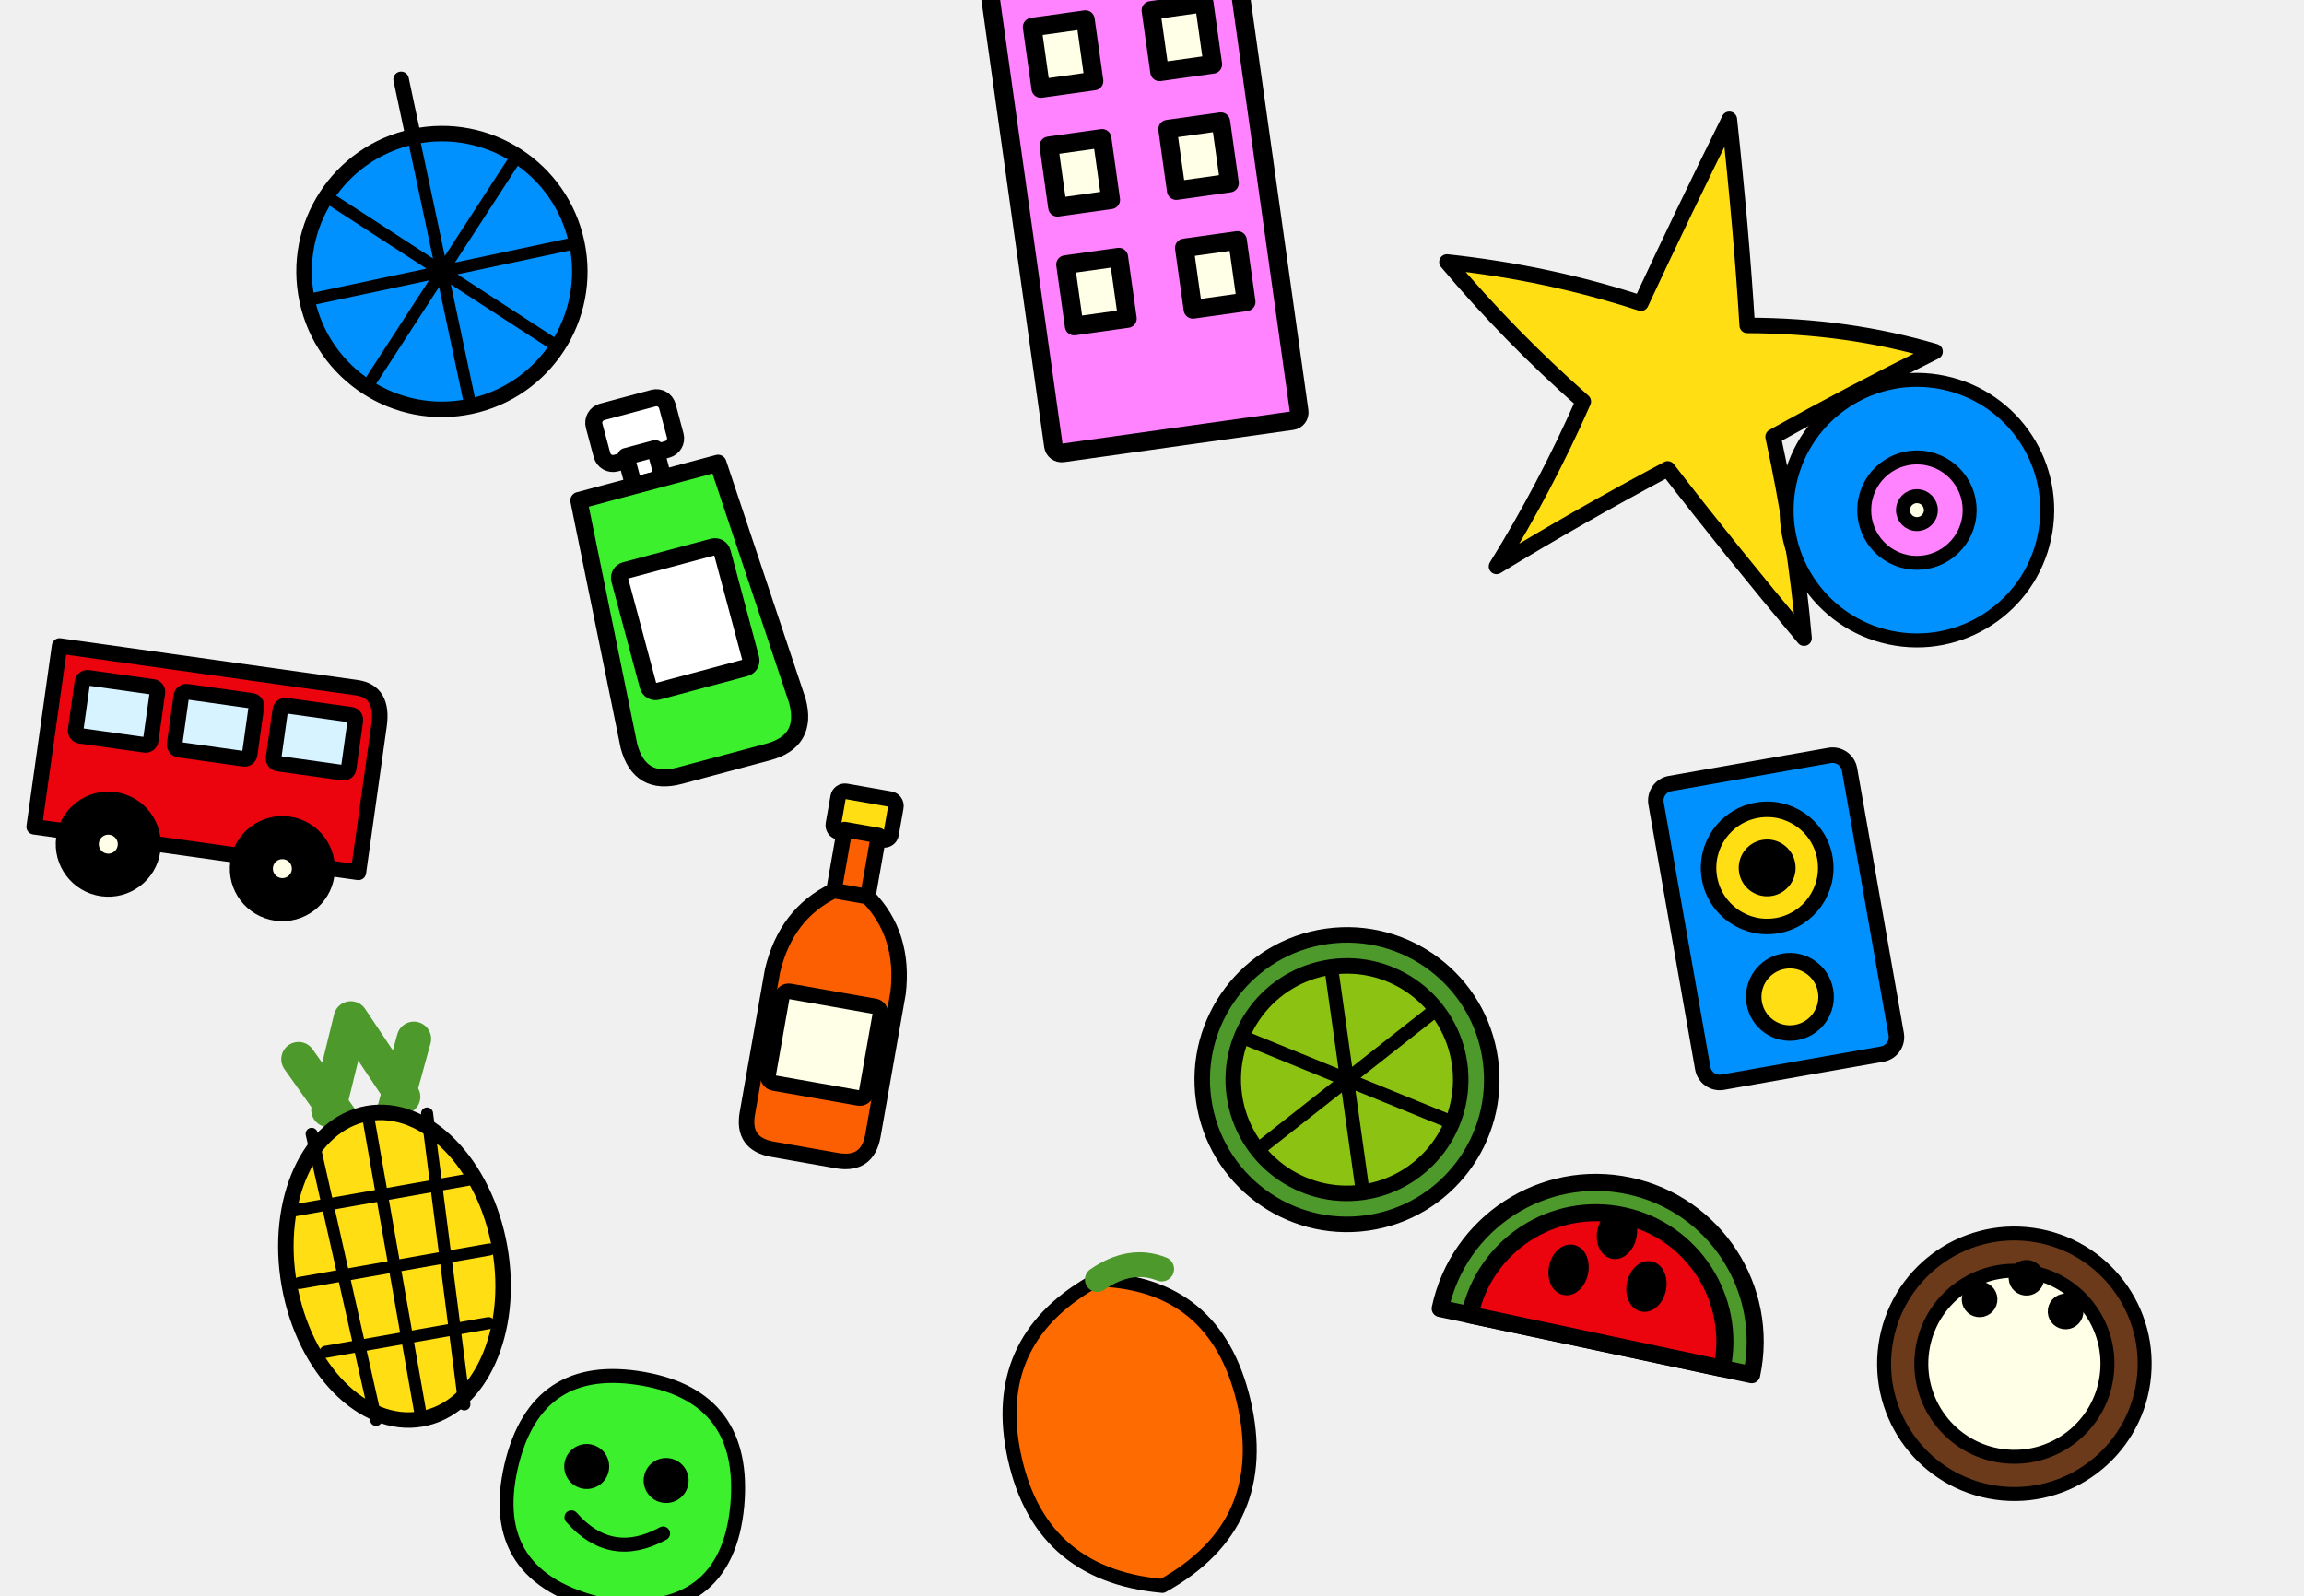
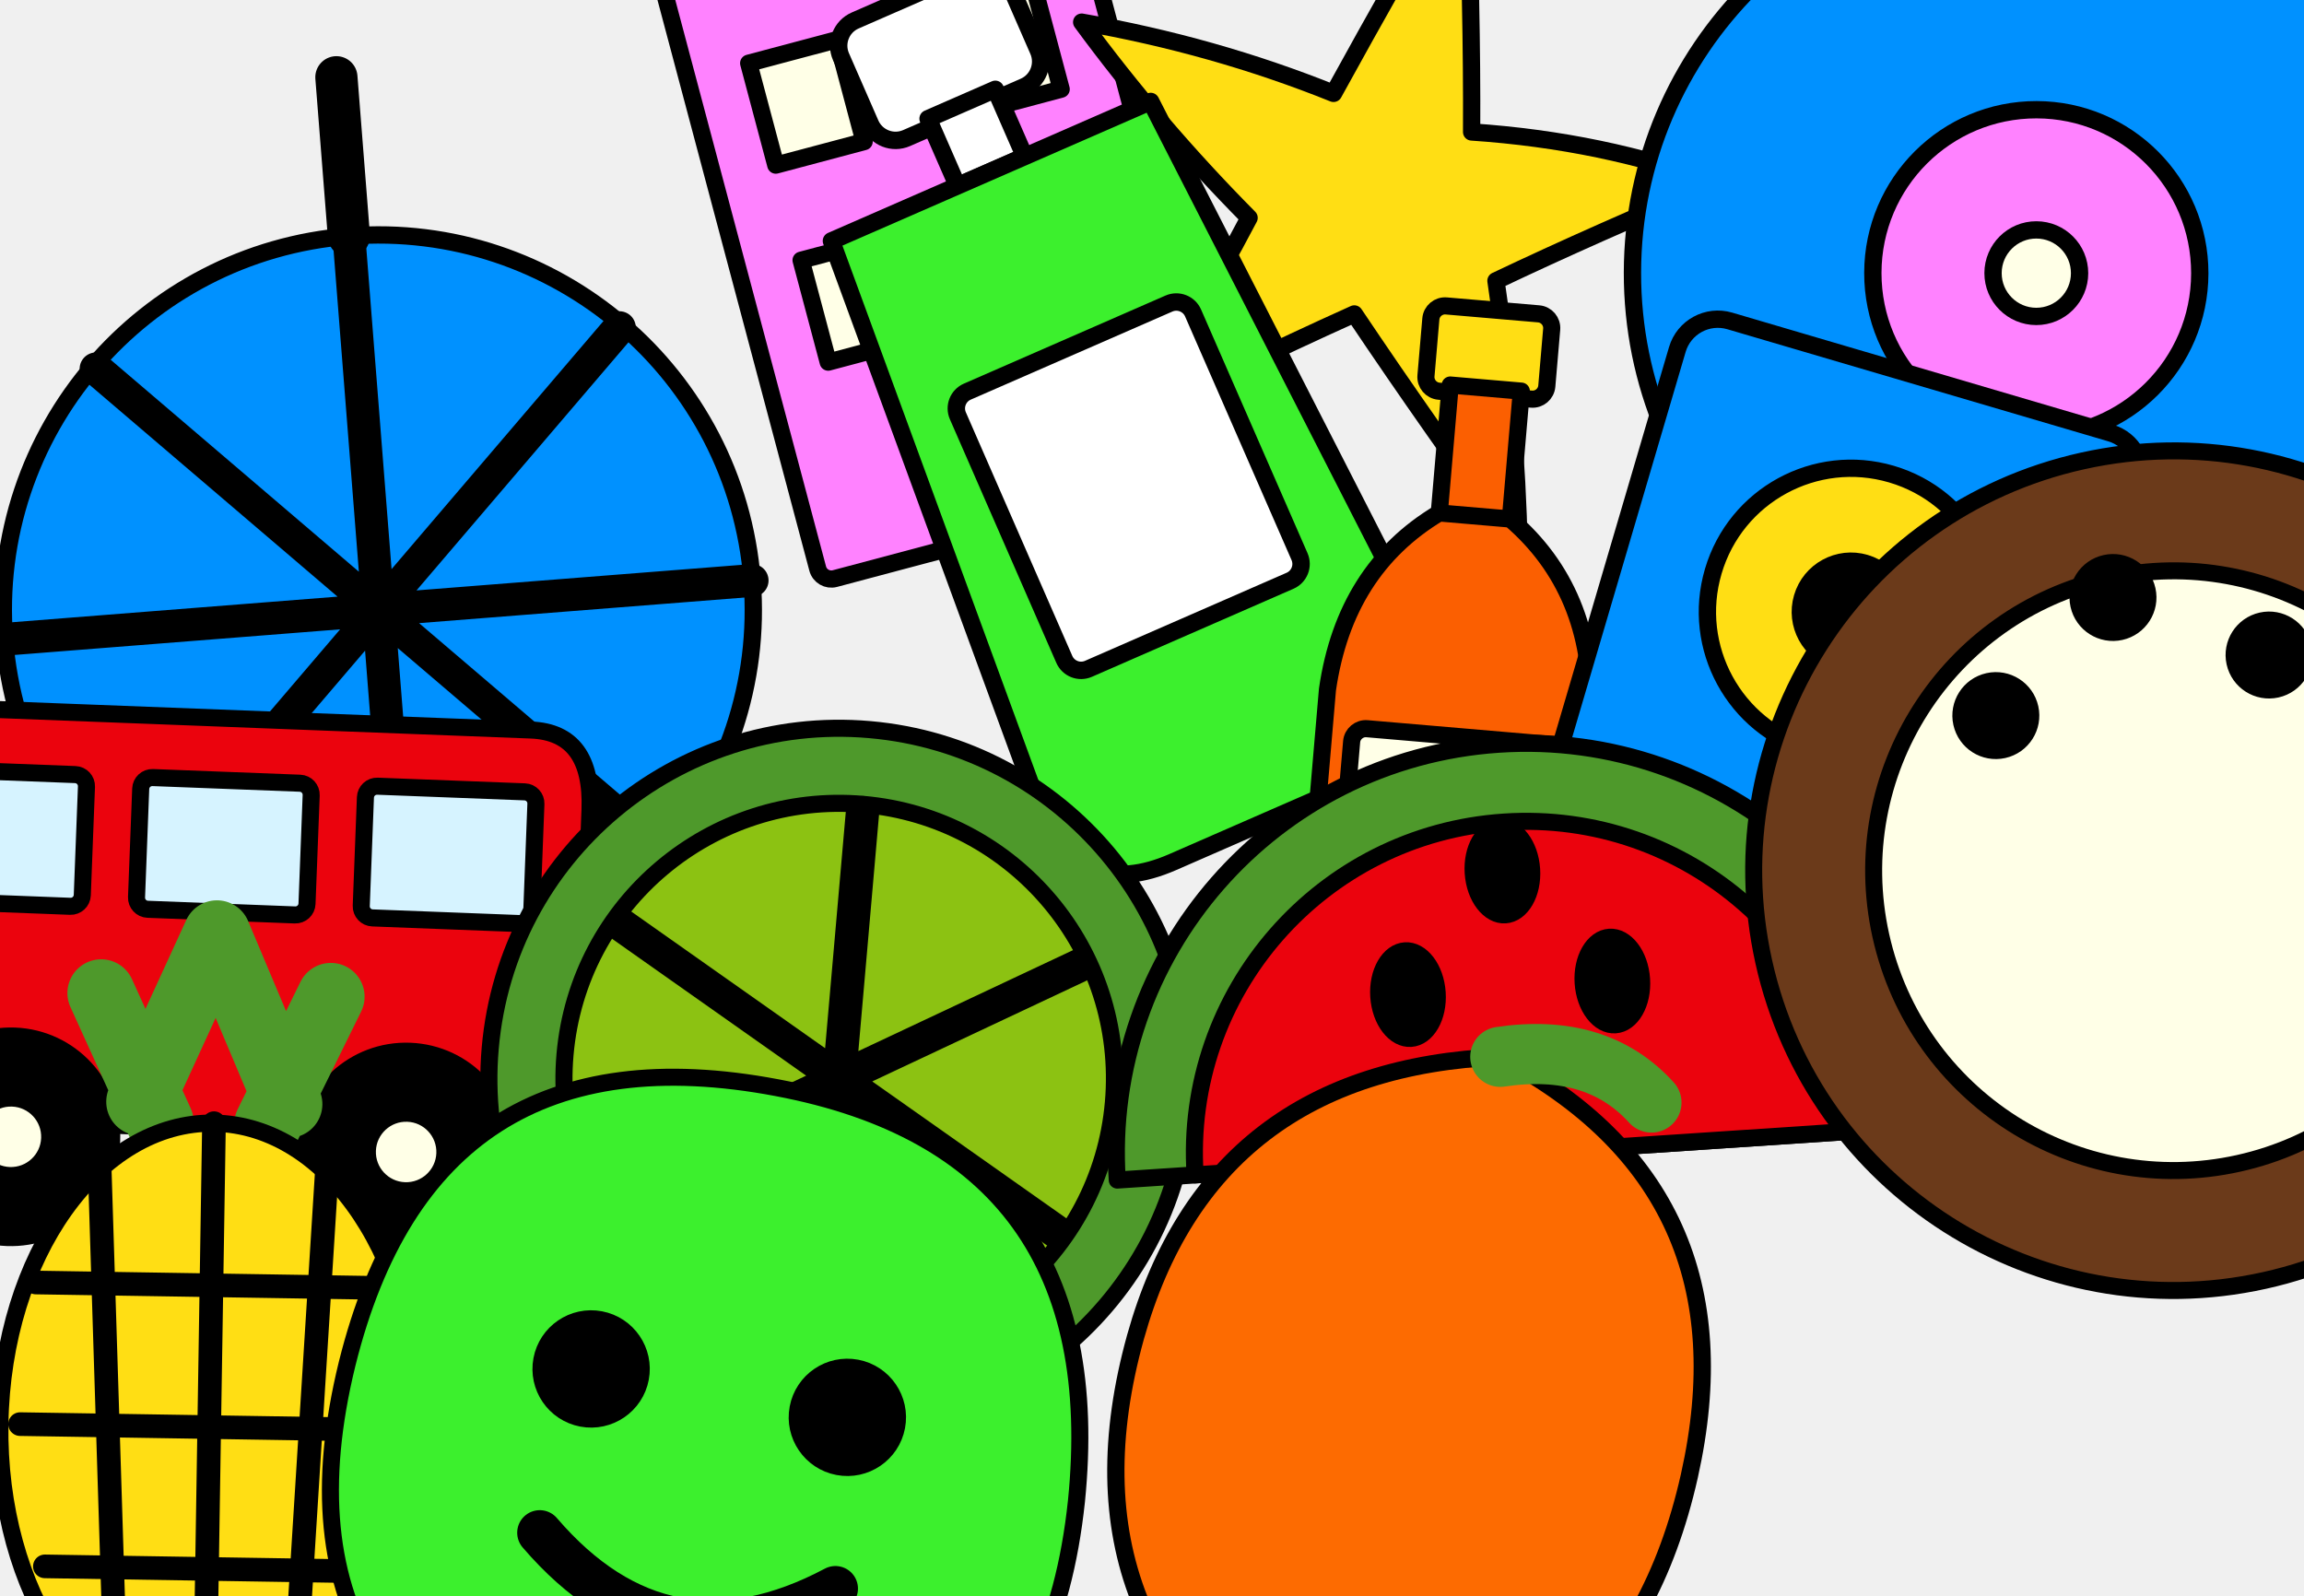
<svg xmlns="http://www.w3.org/2000/svg" viewBox="0 0 1337 926" width="1337" height="926">
  <defs>
    <g id="tower">
      <rect x="10" y="10" width="120" height="230" rx="4" fill="#ff82ff" />
      <g fill="#ffffe7">
        <rect x="28" y="34" width="26" height="30" />
        <rect x="86" y="34" width="26" height="30" />
        <rect x="28" y="92" width="26" height="30" />
        <rect x="86" y="92" width="26" height="30" />
        <rect x="28" y="150" width="26" height="30" />
        <rect x="86" y="150" width="26" height="30" />
      </g>
    </g>
    <g id="star">
      <path d="M158 12 Q176 74 189 128 Q246 118 299 124 Q253 158 215 189 Q238 245 253 301 Q203 259 158 218 Q112 254 70 291 Q90 241 103 188 Q54 158 11 122 Q70 118 126 126 Q141 70 158 12 Z" fill="#ffde14" />
    </g>
+     <g id="vinyl">
+       <circle cx="90" cy="90" r="84" fill="#0091ff" />
+       <circle cx="90" cy="90" r="34" fill="#ff82ff" />
+       <circle cx="90" cy="90" r="9" fill="#ffffe7" />
+     </g>
    <g id="disco">
      <circle cx="88" cy="98" r="80" fill="#0091ff" />
      <path d="M8 98 H168 M88 18 V178 M32 42 L144 154 M144 42 L32 154" stroke="#000" stroke-width="7" />
      <path d="M88 18 V-16" stroke="#000" stroke-width="9" stroke-linecap="round" />
    </g>
-     <g id="vinyl">
-       <circle cx="90" cy="90" r="84" fill="#0091ff" />
-       <circle cx="90" cy="90" r="34" fill="#ff82ff" />
-       <circle cx="90" cy="90" r="9" fill="#ffffe7" />
+     <g id="pouch">
+       <path d="M46 2 h28 a6 6 0 0 1 6 6 v16 a6 6 0 0 1-6 6 h-28 a6 6 0 0 1-6-6 v-16 a6 6 0 0 1 6-6z" fill="#fff" />
+       <path d="M52 28 h16 v16 h-16z" fill="#fff" />
+       <path d="M22 44 L98 44 L106 176 Q106 198 84 198 L36 198 Q14 198 14 176 Z" fill="#3cf02d" />
+       <rect x="32" y="86" width="56" height="66" rx="4" fill="#fff" />
+     </g>
+     <g id="bottle">
+       <rect x="38" y="2" width="34" height="24" rx="4" fill="#ffde14" />
+       <rect x="45" y="24" width="20" height="38" fill="#fb5f01" />
+       <path d="M45 60 Q20 78 18 112 L18 196 Q18 214 36 214 L74 214 Q92 214 92 196 L92 112 Q90 78 65 60 Z" fill="#fb5f01" />
+       <rect x="26" y="122" width="58" height="54" rx="4" fill="#ffffe7" />
    </g>
    <g id="speaker">
      <rect x="8" y="8" width="114" height="176" rx="10" fill="#0091ff" />
      <circle cx="65" cy="66" r="34" fill="#ffde14" />
      <circle cx="65" cy="66" r="12" fill="#000" />
      <circle cx="65" cy="142" r="21" fill="#ffde14" />
    </g>
    <g id="bus">
      <path d="M8 24 L182 24 Q198 24 198 44 L198 130 L8 130 Z" fill="#eb030d" />
      <g fill="#d6f3ff">
        <rect x="24" y="40" width="44" height="34" rx="3" />
        <rect x="82" y="40" width="44" height="34" rx="3" />
        <rect x="140" y="40" width="44" height="34" rx="3" />
      </g>
      <circle cx="52" cy="134" r="26" fill="#000" />
      <circle cx="154" cy="134" r="26" fill="#000" />
      <circle cx="52" cy="134" r="10" fill="#ffffe7" />
      <circle cx="154" cy="134" r="10" fill="#ffffe7" />
    </g>
-     <g id="pouch">
-       <path d="M46 2 h28 a6 6 0 0 1 6 6 v16 a6 6 0 0 1-6 6 h-28 a6 6 0 0 1-6-6 v-16 a6 6 0 0 1 6-6z" fill="#fff" />
-       <path d="M52 28 h16 v16 h-16z" fill="#fff" />
-       <path d="M22 44 L98 44 L106 176 Q106 198 84 198 L36 198 Q14 198 14 176 Z" fill="#3cf02d" />
-       <rect x="32" y="86" width="56" height="66" rx="4" fill="#fff" />
-     </g>
-     <g id="bottle">
-       <rect x="38" y="2" width="34" height="24" rx="4" fill="#ffde14" />
-       <rect x="45" y="24" width="20" height="38" fill="#fb5f01" />
-       <path d="M45 60 Q20 78 18 112 L18 196 Q18 214 36 214 L74 214 Q92 214 92 196 L92 112 Q90 78 65 60 Z" fill="#fb5f01" />
-       <rect x="26" y="122" width="58" height="54" rx="4" fill="#ffffe7" />
-     </g>
    <g id="lime">
      <circle cx="90" cy="90" r="84" fill="#4e992b" />
      <circle cx="90" cy="90" r="66" fill="#8cc212" />
      <path d="M90 90 L90 26 M90 90 L145 58 M90 90 L145 122 M90 90 L90 154 M90 90 L35 122 M90 90 L35 58" stroke="#000" stroke-width="8" stroke-linecap="round" fill="none" />
    </g>
    <g id="melon">
      <path d="M8 100 A 84 84 0 0 1 176 100 Z" fill="#4e992b" />
      <path d="M24 100 A 68 68 0 0 1 160 100 Z" fill="#eb030d" />
      <ellipse cx="70" cy="66" rx="6" ry="9" fill="#000" />
      <ellipse cx="112" cy="66" rx="6" ry="9" fill="#000" />
      <ellipse cx="91" cy="42" rx="6" ry="9" fill="#000" />
    </g>
-     <g id="pineapple">
-       <path d="M74 4 L52 54 M74 4 L96 54 M40 22 L58 60 M108 22 L90 60" stroke="#4e992b" stroke-width="20" stroke-linecap="round" />
-       <ellipse cx="74" cy="150" rx="62" ry="90" fill="#ffde14" />
-       <path d="M22 108 L126 108 M18 150 L130 150 M26 192 L122 192" stroke="#000" stroke-width="7" />
-       <path d="M40 66 L48 236 M74 60 L74 240 M108 66 L100 236" stroke="#000" stroke-width="7" />
-     </g>
    <g id="coconut">
      <circle cx="90" cy="90" r="84" fill="#6b3a1a" />
      <circle cx="90" cy="90" r="60" fill="#ffffe7" />
      <circle cx="62" cy="52" r="7" fill="#000" />
      <circle cx="118" cy="52" r="7" fill="#000" />
      <circle cx="90" cy="34" r="7" fill="#000" />
    </g>
-     <g id="mango">
-       <path d="M96 12 Q170 30 172 108 Q174 190 96 214 Q18 190 20 108 Q22 34 96 12 Z" fill="#fd6b01" />
-       <path d="M96 12 Q120 2 138 14" stroke="#4e992b" stroke-width="16" stroke-linecap="round" fill="none" />
+     <g id="pineapple">
+       <path d="M74 4 L52 54 M74 4 L96 54 M40 22 L58 60 M108 22 L90 60" stroke="#4e992b" stroke-width="20" stroke-linecap="round" />
+       <ellipse cx="74" cy="150" rx="62" ry="90" fill="#ffde14" />
+       <path d="M22 108 L126 108 M18 150 L130 150 M26 192 L122 192" stroke="#000" stroke-width="7" />
+       <path d="M40 66 L48 236 M74 60 L74 240 M108 66 L100 236" stroke="#000" stroke-width="7" />
    </g>
    <g id="blob">
      <path d="M84 8 Q152 8 158 78 Q164 152 84 156 Q6 152 10 78 Q14 8 84 8 Z" fill="#3cf02d" />
      <circle cx="58" cy="70" r="10" fill="#000" />
      <circle cx="110" cy="70" r="10" fill="#000" />
      <path d="M54 104 Q84 128 114 104" stroke="#000" stroke-width="9" fill="none" stroke-linecap="round" />
    </g>
+     <g id="mango">
+       <path d="M96 12 Q170 30 172 108 Q174 190 96 214 Q18 190 20 108 Q22 34 96 12 Z" fill="#fd6b01" />
+       <path d="M96 12 Q120 2 138 14" stroke="#4e992b" stroke-width="16" stroke-linecap="round" fill="none" />
+     </g>
  </defs>
  <g stroke="#000" stroke-width="9" stroke-linejoin="round" stroke-linecap="round">
-     <use href="#tower" transform="translate(560,-20) rotate(-8) scale(1.2)" />
-     <use href="#star" transform="translate(850,30) rotate(10) scale(1.0)" />
-     <use href="#disco" transform="translate(150,80) rotate(-12) scale(1.0)" />
-     <use href="#vinyl" transform="translate(1050,200) rotate(12) scale(0.9)" />
-     <use href="#speaker" transform="translate(950,450) rotate(-10) scale(1.0)" />
-     <use href="#bus" transform="translate(30,350) rotate(8) scale(1.0)" />
-     <use href="#pouch" transform="translate(300,250) rotate(-15) scale(1.1)" />
-     <use href="#bottle" transform="translate(450,450) rotate(10) scale(1.0)" />
-     <use href="#lime" transform="translate(680,550) rotate(-8) scale(1.0)" />
-     <use href="#melon" transform="translate(850,650) rotate(12) scale(1.1)" />
-     <use href="#pineapple" transform="translate(130,600) rotate(-10) scale(1.0)" />
-     <use href="#coconut" transform="translate(1100,700) rotate(8) scale(0.9)" />
-     <use href="#mango" transform="translate(550,750) rotate(-12) scale(0.9)" />
-     <use href="#blob" transform="translate(300,780) rotate(10) scale(0.9)" />
+     <use href="#tower" transform="translate(331,-130) rotate(-14.9) scale(2.04)" stroke-width="4.9" />
+     <use href="#star" transform="translate(652,-147) rotate(13.8) scale(1.32)" stroke-width="7.6" />
+     <use href="#vinyl" transform="translate(931,-93) rotate(0.1) scale(2.79)" stroke-width="3.6" />
+     <use href="#disco" transform="translate(-40,107) rotate(-4.5) scale(2.72)" stroke-width="3.7" />
+     <use href="#pouch" transform="translate(382,56) rotate(-23.6) scale(2.66)" stroke-width="3.8" />
+     <use href="#bottle" transform="translate(753,166) rotate(4.9) scale(2.07)" stroke-width="4.8" />
+     <use href="#speaker" transform="translate(967,155) rotate(16.4) scale(2.45)" stroke-width="4.1" />
+     <use href="#bus" transform="translate(-99,354) rotate(2.2) scale(2.25)" stroke-width="4.4" />
+     <use href="#lime" transform="translate(289,390) rotate(5.0) scale(2.42)" stroke-width="4.1" />
+     <use href="#melon" transform="translate(607,404) rotate(-3.8) scale(2.83)" stroke-width="3.5" />
+     <use href="#coconut" transform="translate(950,307) rotate(-12.5) scale(2.9)" stroke-width="3.4" />
+     <use href="#pineapple" transform="translate(-19,532) rotate(0.9) scale(1.96)" stroke-width="5.1" />
+     <use href="#blob" transform="translate(215,563) rotate(10.7) scale(2.91)" stroke-width="3.4" />
+     <use href="#mango" transform="translate(674,537) rotate(14.1) scale(2.18)" stroke-width="4.6" />
  </g>
</svg>
